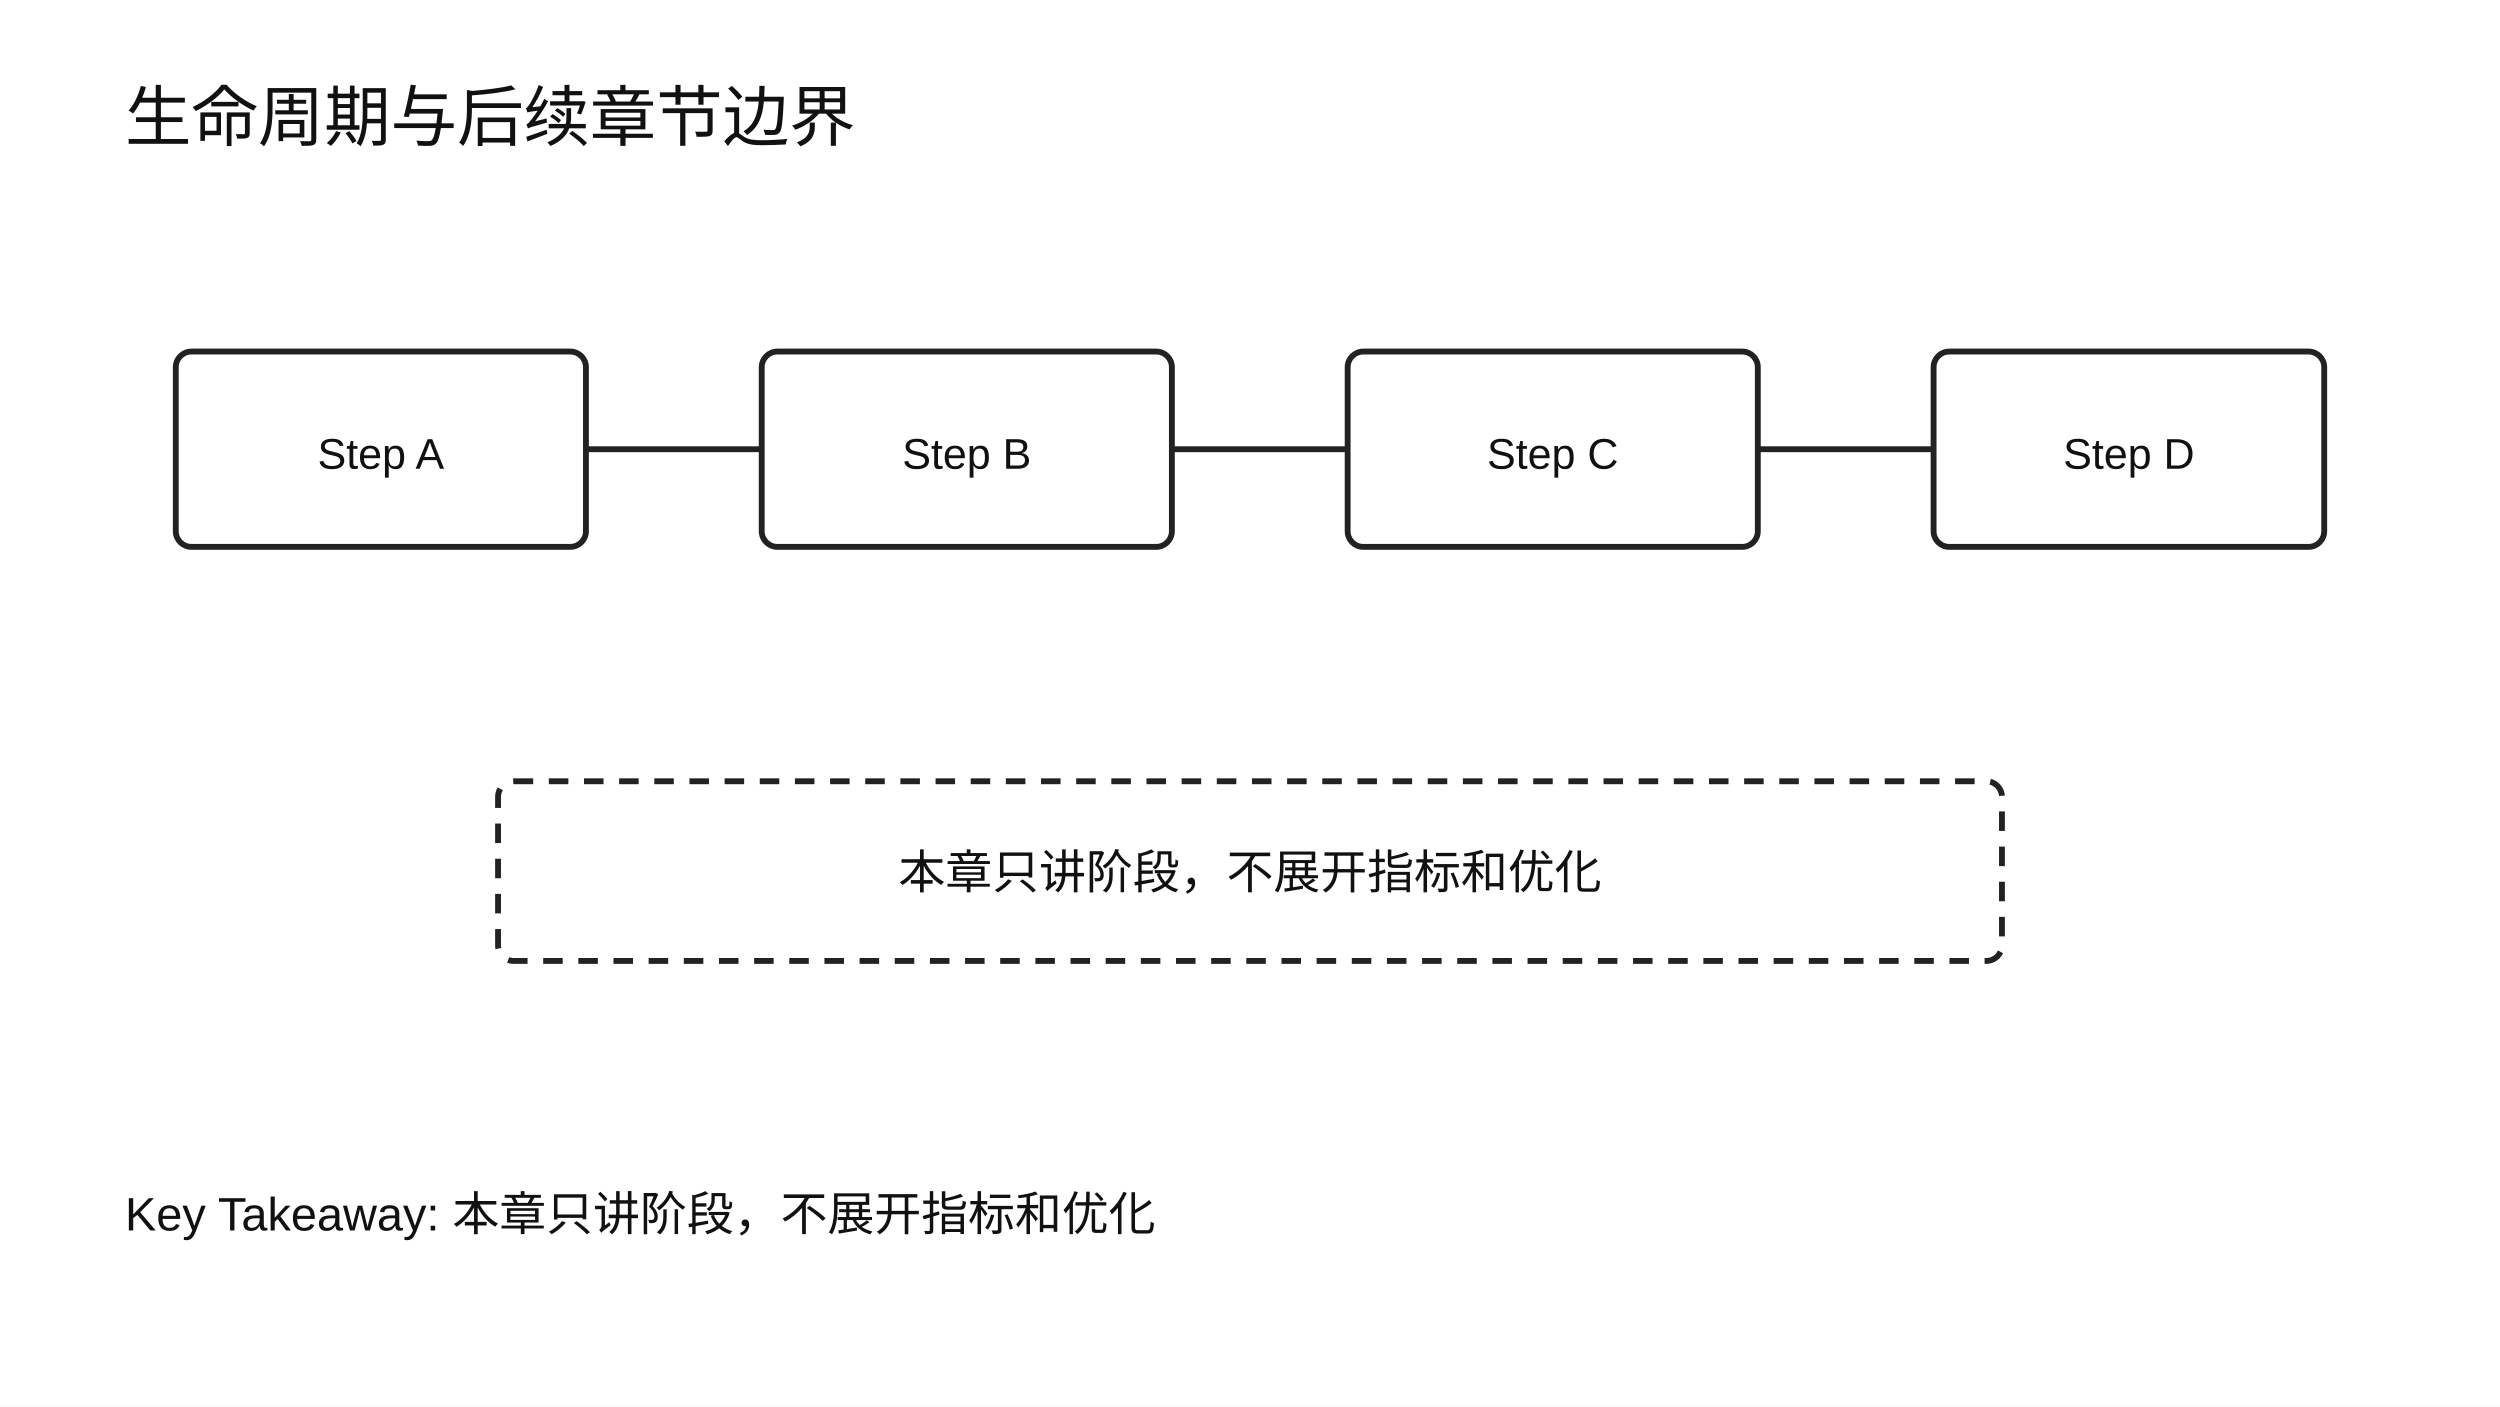
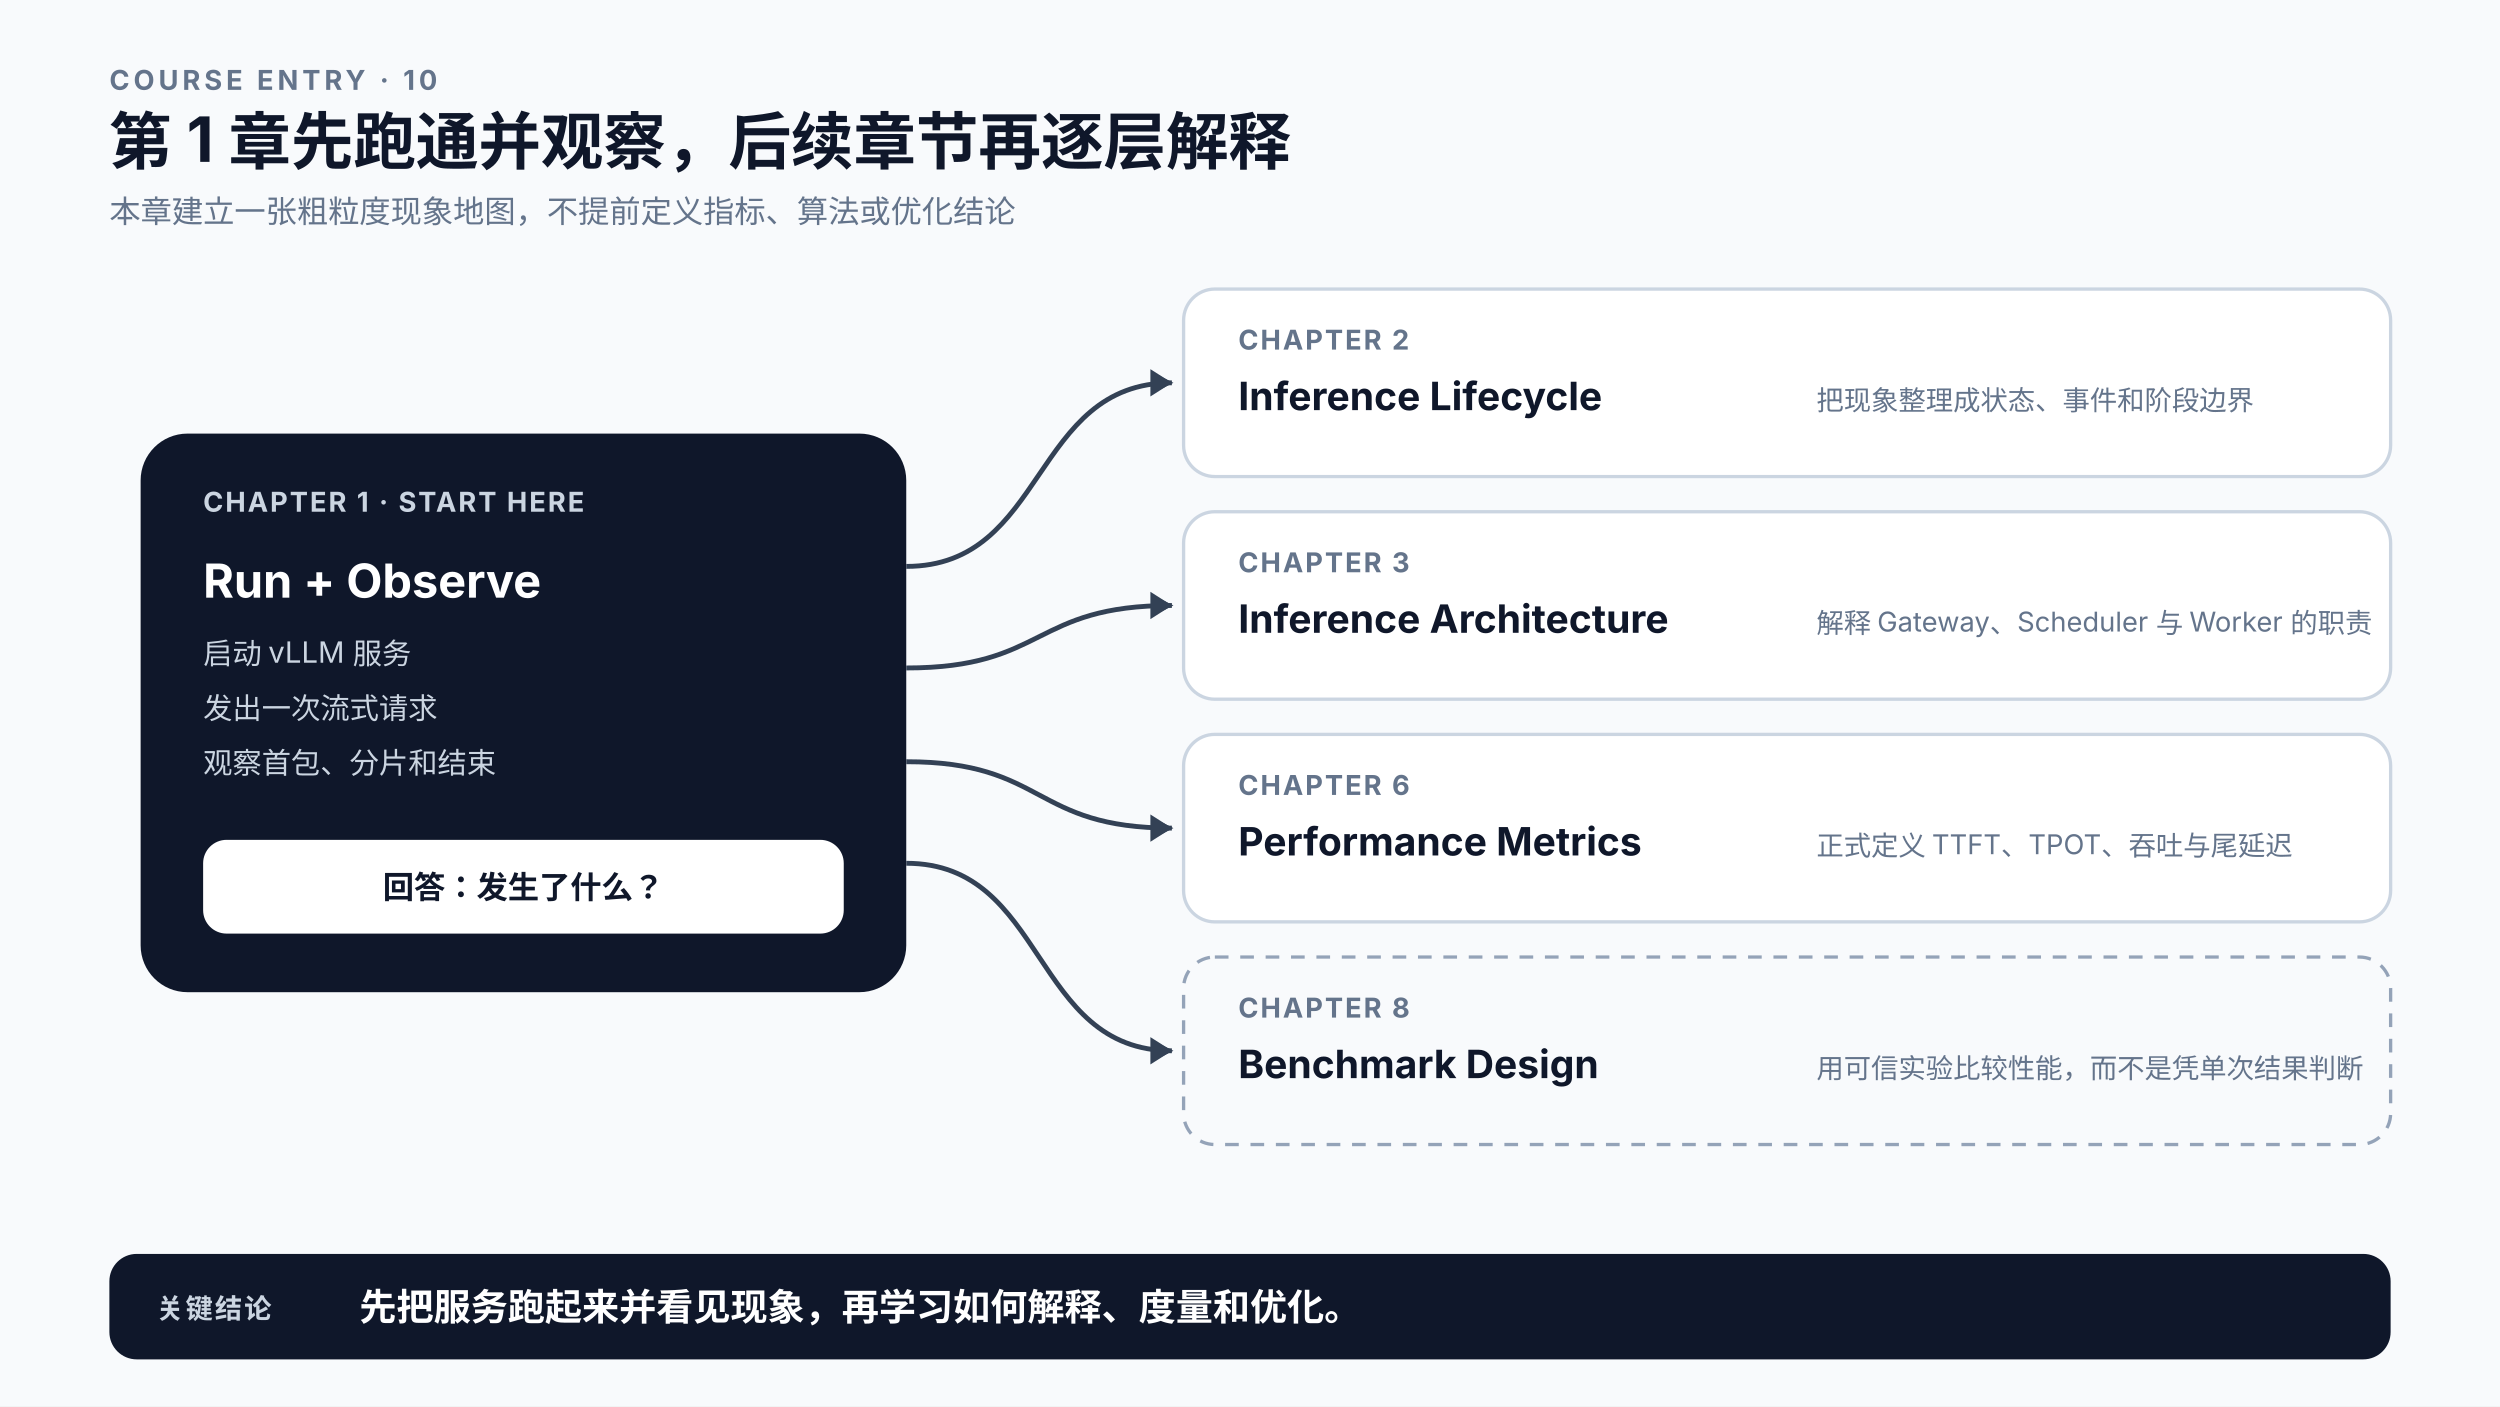
- <svg xmlns="http://www.w3.org/2000/svg" width="1280" height="720" viewBox="0 0 1280 720">
-   <rect width="1280" height="720" fill="#fff" />
-   <text x="64" y="72" font-family="Arial, sans-serif" font-size="34" fill="#111">生命周期与后续章节边界</text>
-   <g fill="none" stroke="#222" stroke-width="3">
-     <rect x="90" y="180" width="210" height="100" rx="8" />
-     <rect x="390" y="180" width="210" height="100" rx="8" />
-     <rect x="690" y="180" width="210" height="100" rx="8" />
-     <rect x="990" y="180" width="200" height="100" rx="8" />
-     <path d="M300 230h90M600 230h90M900 230h90" />
-     <rect x="255" y="400" width="770" height="92" rx="8" stroke-dasharray="10 8" />
-   </g>
-   <g font-family="Arial, sans-serif" fill="#111" text-anchor="middle">
-     <text x="195" y="240" font-size="22">Step A</text>
-     <text x="495" y="240" font-size="22">Step B</text>
-     <text x="795" y="240" font-size="22">Step C</text>
-     <text x="1090" y="240" font-size="22">Step D</text>
-     <text x="640" y="455" font-size="24">本章只讲阶段，不展开指标和优化</text>
-   </g>
-   <text x="64" y="630" font-family="Arial, sans-serif" font-size="24" fill="#111">Key Takeaway: 本章只讲阶段，不展开指标和优化</text>
+ <svg xmlns="http://www.w3.org/2000/svg" width="1280" height="720" viewBox="0 0 1280 720" role="img" aria-labelledby="fig-title fig-desc" data-figure-system="chapter01-v2" fill="#0F172A">
+   <defs>
+     <marker id="arrow" viewBox="0 0 10 10" refX="9" refY="5" markerWidth="8" markerHeight="8" orient="auto" markerUnits="userSpaceOnUse">
+       <path d="M0 0L10 5L0 10Z" fill="#334155" />
+     </marker>
+     <style>
+     text{font-family:-apple-system,BlinkMacSystemFont,"Segoe UI","PingFang SC","Microsoft YaHei",sans-serif}.k{font-size:14px;font-weight:700;letter-spacing:2px;fill:#64748B}.t{font-size:32px;font-weight:750}.sub{font-size:16px;fill:#64748B}.core{fill:#0F172A}.next{fill:#FFFFFF;stroke:#CBD5E1;stroke-width:1.7}.future{fill:#F8FAFC;stroke:#94A3B8;stroke-width:1.7;stroke-dasharray:7 6}.ch{font-size:14px;font-weight:750;letter-spacing:1px;fill:#64748B}.chl{font-size:14px;font-weight:750;letter-spacing:1px;fill:#CBD5E1}.h{font-size:20px;font-weight:750}.hl{font-size:24px;font-weight:750;fill:#FFFFFF}.s{font-size:14px;fill:#64748B}.sl{font-size:15px;fill:#CBD5E1}.flow{fill:none;stroke:#334155;stroke-width:2.5;marker-end:url(#arrow)}.tag{fill:#FFFFFF}.tagt{font-size:16px;font-weight:700}.take{fill:#0F172A}.tl{font-size:14px;font-weight:700;letter-spacing:1px;fill:#CBD5E1}.tv{font-size:19px;font-weight:650;fill:#FFFFFF}
+   </style>
+   </defs>
+   <rect width="1280" height="720" fill="#F8FAFC" />
+   <text class="k" x="56" y="46">COURSE ENTRY · 10</text>
+   <text class="t" x="56" y="84">第 1 章先跑通并观察，后续章节再逐层解释</text>
+   <text class="sub" x="56" y="114">本章建立一张粗粒度现象地图，不提前定义指标、算法或优化结论</text>
+   <rect class="core" x="72" y="222" width="392" height="286" rx="24" />
+   <text class="chl" x="104" y="262" fill="#CBD5E1">CHAPTER 1 · START HERE</text>
+   <text class="hl" x="104" y="306" fill="#FFFFFF">Run + Observe</text>
+   <text class="sl" x="104" y="340" fill="#CBD5E1">启动 vLLM 服务</text>
+   <text class="sl" x="104" y="368" fill="#CBD5E1">发出一次流式请求</text>
+   <text class="sl" x="104" y="396" fill="#CBD5E1">观察首包、分片和结束</text>
+   <rect class="tag" x="104" y="430" width="328" height="48" rx="12" />
+   <text class="tagt" x="268" y="460" text-anchor="middle">回答：发生了什么？</text>
+   <path class="flow" d="M464 290C536 290 528 196 600 196" />
+   <path d="M600 196l-11 -7v14z" fill="#334155" />
+   <path class="flow" d="M464 342C536 342 528 310 600 310" />
+   <path d="M600 310l-11 -7v14z" fill="#334155" />
+   <path class="flow" d="M464 390C536 390 528 424 600 424" />
+   <path d="M600 424l-11 -7v14z" fill="#334155" />
+   <path class="flow" d="M464 442C536 442 528 538 600 538" />
+   <path d="M600 538l-11 -7v14z" fill="#334155" />
+   <rect class="next" x="606" y="148" width="618" height="96" rx="16" />
+   <text class="ch" x="634" y="179">CHAPTER 2</text>
+   <text class="h" x="634" y="210">Inference Lifecycle</text>
+   <text class="s" x="930" y="210">把现象整理成状态、事件和阶段边界</text>
+   <rect class="next" x="606" y="262" width="618" height="96" rx="16" />
+   <text class="ch" x="634" y="293">CHAPTER 3</text>
+   <text class="h" x="634" y="324">Inference Architecture</text>
+   <text class="s" x="930" y="324">解释 Gateway、Scheduler 与 Worker 的职责</text>
+   <rect class="next" x="606" y="376" width="618" height="96" rx="16" />
+   <text class="ch" x="634" y="407">CHAPTER 6</text>
+   <text class="h" x="634" y="438">Performance Metrics</text>
+   <text class="s" x="930" y="438">正式定义 TTFT、TPOT、吞吐与尾延迟</text>
+   <rect class="future" x="606" y="490" width="618" height="96" rx="16" />
+   <text class="ch" x="634" y="521">CHAPTER 8</text>
+   <text class="h" x="634" y="552">Benchmark Design</text>
+   <text class="s" x="930" y="552">用可信实验比较性能，而不是凭单次结果判断</text>
+   <rect class="take" x="56" y="642" width="1168" height="54" rx="14" />
+   <text class="tl" x="80" y="675" fill="#CBD5E1">关键结论</text>
+   <text class="tv" x="184" y="676" fill="#FFFFFF">先把服务跑起来并看见现象，再学习如何解释、度量和优化。</text>
</svg>
